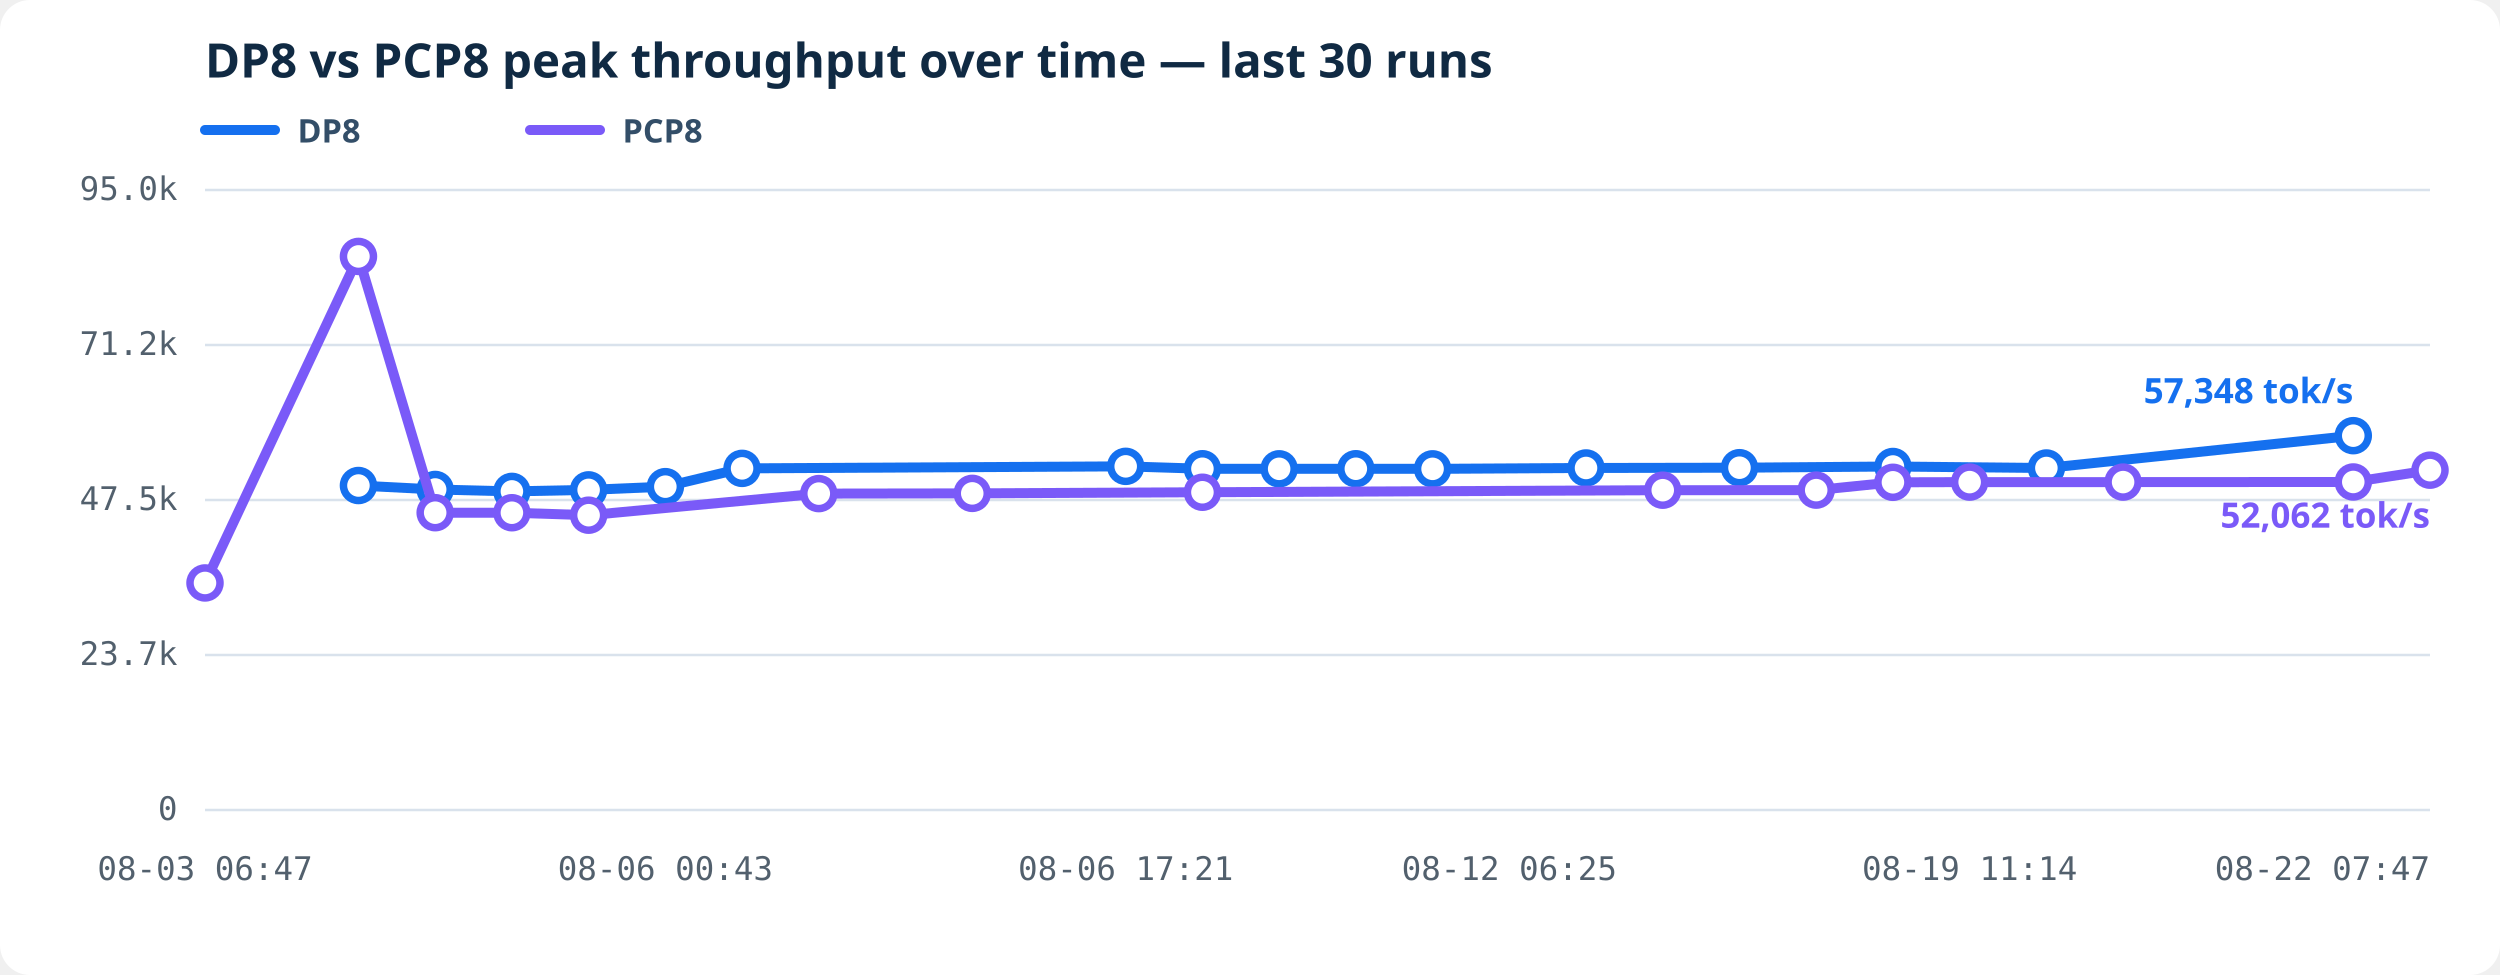
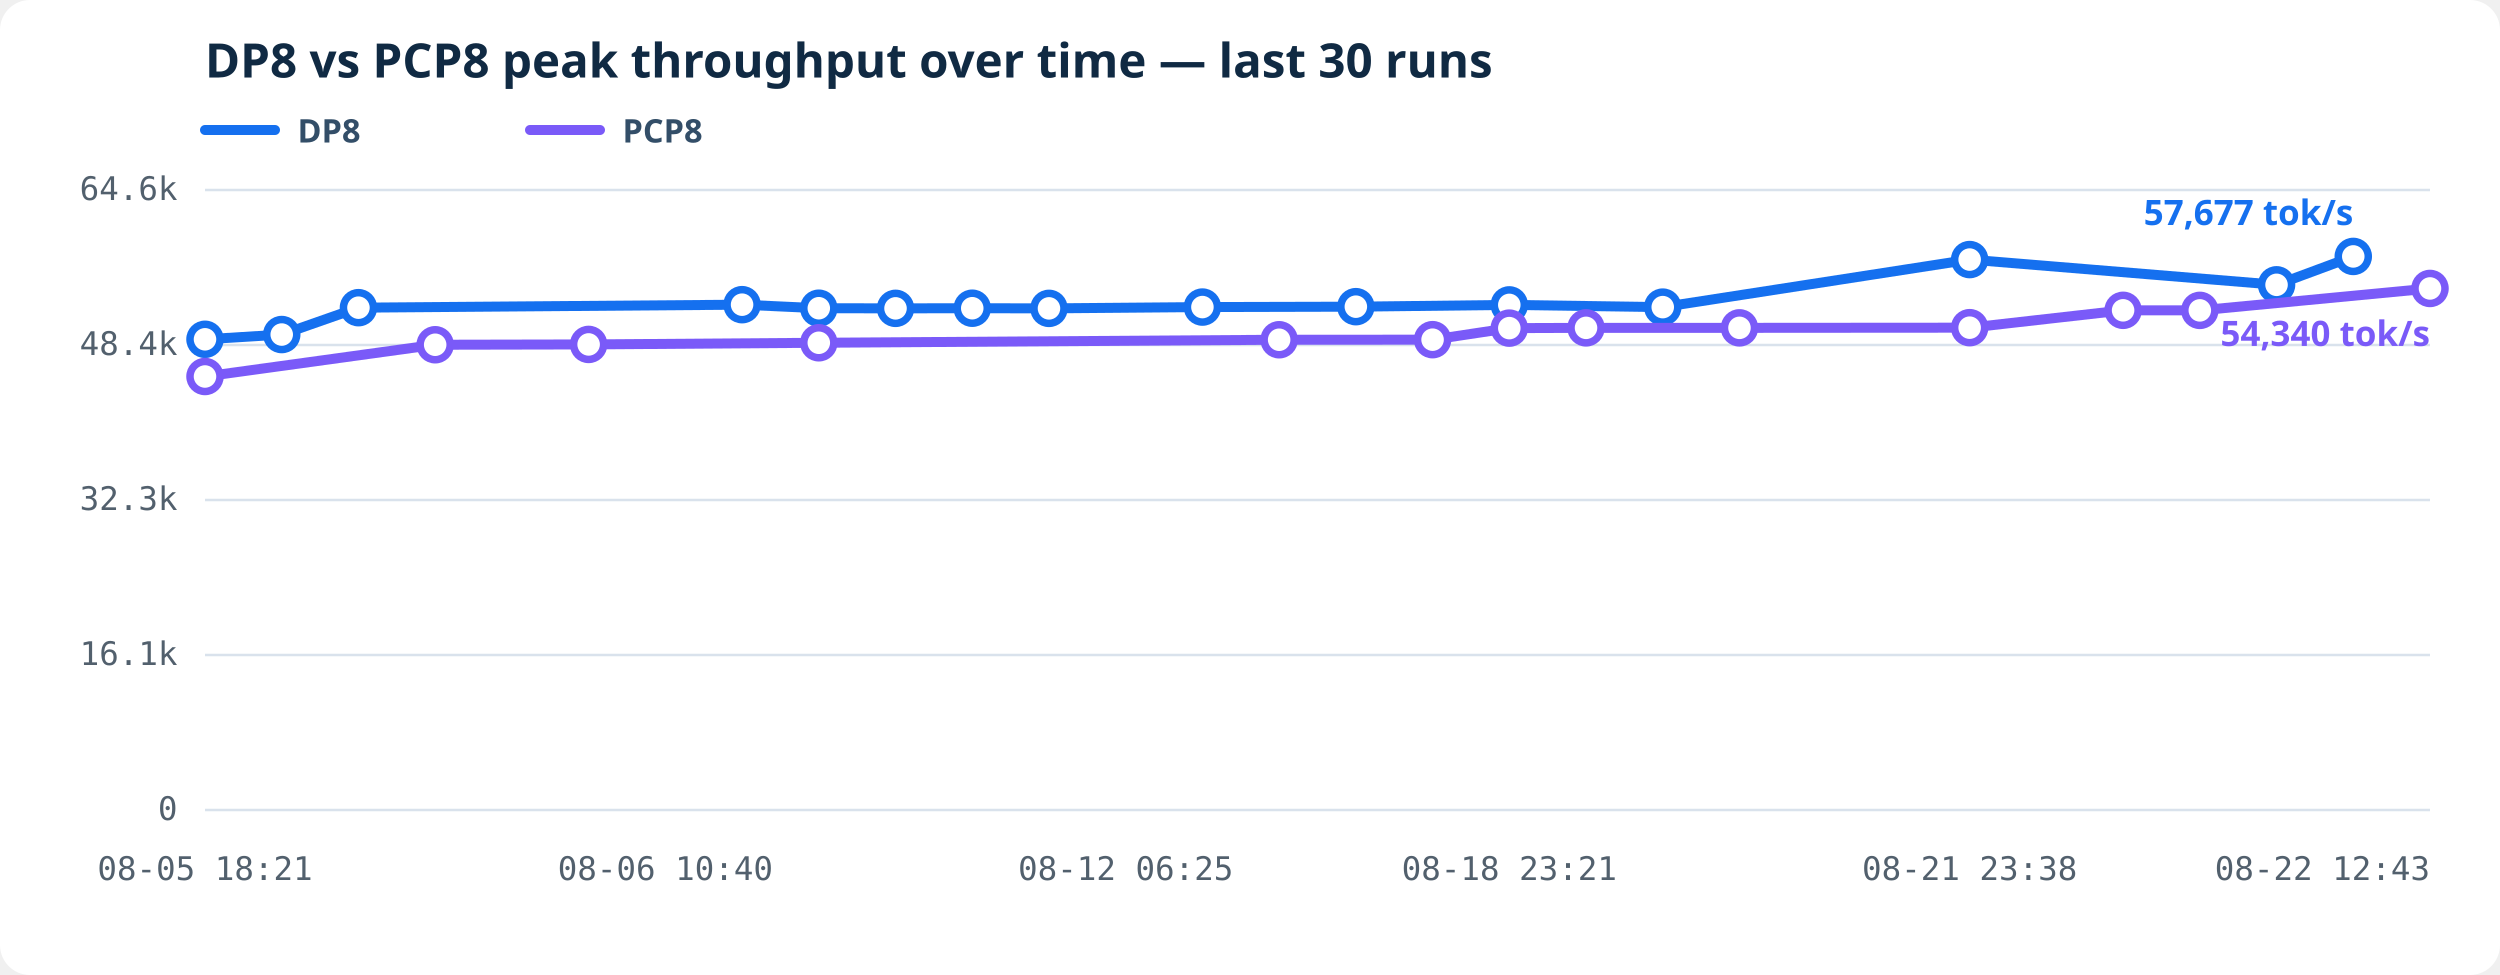
<svg xmlns="http://www.w3.org/2000/svg" viewBox="0 0 1000 390" role="img" aria-labelledby="history-title history-desc">
  <style>.bg{fill:#fff}.grid{stroke:#d9e2ec;stroke-width:1}.axis{fill:#52606d;font:13px ui-monospace,SFMono-Regular,Consolas,monospace}.heading{fill:#102a43;font:600 19px system-ui,sans-serif}.line{fill:none;stroke-width:4;stroke-linejoin:round;stroke-linecap:round}.dot{fill:#fff;stroke-width:3}.latest{stroke-width:3}.legend{fill:#334e68;font:600 13px system-ui,sans-serif}.value{font:600 14px system-ui,sans-serif}</style>
  <rect class="bg" width="1000" height="390" rx="12" />
  <text class="heading" x="82" y="31">DP8 vs PCP8 peak throughput over time — last 30 runs</text>
  <line x1="82" y1="52" x2="110" y2="52" stroke="#1570ef" stroke-width="4" stroke-linecap="round" />
  <text class="legend" x="119" y="57">DP8</text>
  <line x1="212" y1="52" x2="240" y2="52" stroke="#7a5af8" stroke-width="4" stroke-linecap="round" />
  <text class="legend" x="249" y="57">PCP8</text>
  <line class="grid" x1="82" y1="324.00" x2="972" y2="324.00" />
  <text class="axis" text-anchor="end" x="71" y="328.00">0</text>
  <line class="grid" x1="82" y1="262.00" x2="972" y2="262.00" />
-   <text class="axis" text-anchor="end" x="71" y="266.00">23.7k</text>
+   <text class="axis" text-anchor="end" x="71" y="266.00">16.1k</text>
  <line class="grid" x1="82" y1="200.00" x2="972" y2="200.00" />
-   <text class="axis" text-anchor="end" x="71" y="204.00">47.5k</text>
+   <text class="axis" text-anchor="end" x="71" y="204.00">32.3k</text>
  <line class="grid" x1="82" y1="138.00" x2="972" y2="138.00" />
-   <text class="axis" text-anchor="end" x="71" y="142.00">71.2k</text>
+   <text class="axis" text-anchor="end" x="71" y="142.00">48.4k</text>
  <line class="grid" x1="82" y1="76.00" x2="972" y2="76.00" />
-   <text class="axis" text-anchor="end" x="71" y="80.00">95.0k</text>
-   <text class="axis" text-anchor="middle" x="82.00" y="352">08-03 06:47</text>
-   <text class="axis" text-anchor="middle" x="266.14" y="352">08-06 00:43</text>
-   <text class="axis" text-anchor="middle" x="450.28" y="352">08-06 17:21</text>
-   <text class="axis" text-anchor="middle" x="603.72" y="352">08-12 06:25</text>
-   <text class="axis" text-anchor="middle" x="787.86" y="352">08-19 11:14</text>
-   <text class="axis" text-anchor="end" x="972.00" y="352">08-22 07:47</text>
-   <polyline class="line" stroke="#1570ef" points="143.38,194.21 174.07,195.79 204.76,196.56 235.45,195.95 266.14,194.66 296.83,187.35 450.28,186.54 480.97,187.50 511.66,187.53 542.34,187.50 573.03,187.54 634.41,187.19 695.79,187.08 757.17,186.60 818.55,187.20 941.31,174.27" />
-   <circle class="dot" fill="#fff" stroke="#1570ef" cx="143.38" cy="194.21" r="6" />
-   <circle class="dot" fill="#fff" stroke="#1570ef" cx="174.07" cy="195.79" r="6" />
-   <circle class="dot" fill="#fff" stroke="#1570ef" cx="204.76" cy="196.56" r="6" />
-   <circle class="dot" fill="#fff" stroke="#1570ef" cx="235.45" cy="195.95" r="6" />
-   <circle class="dot" fill="#fff" stroke="#1570ef" cx="266.14" cy="194.66" r="6" />
-   <circle class="dot" fill="#fff" stroke="#1570ef" cx="296.83" cy="187.35" r="6" />
-   <circle class="dot" fill="#fff" stroke="#1570ef" cx="450.28" cy="186.54" r="6" />
-   <circle class="dot" fill="#fff" stroke="#1570ef" cx="480.97" cy="187.50" r="6" />
-   <circle class="dot" fill="#fff" stroke="#1570ef" cx="511.66" cy="187.53" r="6" />
-   <circle class="dot" fill="#fff" stroke="#1570ef" cx="542.34" cy="187.50" r="6" />
-   <circle class="dot" fill="#fff" stroke="#1570ef" cx="573.03" cy="187.54" r="6" />
-   <circle class="dot" fill="#fff" stroke="#1570ef" cx="634.41" cy="187.19" r="6" />
-   <circle class="dot" fill="#fff" stroke="#1570ef" cx="695.79" cy="187.08" r="6" />
-   <circle class="dot" fill="#fff" stroke="#1570ef" cx="757.17" cy="186.60" r="6" />
-   <circle class="dot" fill="#fff" stroke="#1570ef" cx="818.55" cy="187.20" r="6" />
-   <circle class="dot latest" fill="#1570ef" stroke="#1570ef" cx="941.31" cy="174.27" r="6" />
-   <text class="value" fill="#1570ef" text-anchor="end" x="941.31" y="161.27">57,348 tok/s</text>
-   <polyline class="line" stroke="#7a5af8" points="82.00,233.18 143.38,102.57 174.07,205.08 204.76,205.09 235.45,206.08 327.52,197.44 388.90,197.35 480.97,196.90 665.10,196.08 726.48,196.05 757.17,192.92 787.86,192.84 849.24,192.84 941.31,192.79 972.00,188.07" />
-   <circle class="dot" fill="#fff" stroke="#7a5af8" cx="82.00" cy="233.18" r="6" />
-   <circle class="dot" fill="#fff" stroke="#7a5af8" cx="143.38" cy="102.57" r="6" />
-   <circle class="dot" fill="#fff" stroke="#7a5af8" cx="174.07" cy="205.08" r="6" />
-   <circle class="dot" fill="#fff" stroke="#7a5af8" cx="204.76" cy="205.09" r="6" />
-   <circle class="dot" fill="#fff" stroke="#7a5af8" cx="235.45" cy="206.08" r="6" />
-   <circle class="dot" fill="#fff" stroke="#7a5af8" cx="327.52" cy="197.44" r="6" />
-   <circle class="dot" fill="#fff" stroke="#7a5af8" cx="388.90" cy="197.35" r="6" />
-   <circle class="dot" fill="#fff" stroke="#7a5af8" cx="480.97" cy="196.90" r="6" />
-   <circle class="dot" fill="#fff" stroke="#7a5af8" cx="665.10" cy="196.08" r="6" />
-   <circle class="dot" fill="#fff" stroke="#7a5af8" cx="726.48" cy="196.05" r="6" />
-   <circle class="dot" fill="#fff" stroke="#7a5af8" cx="757.17" cy="192.92" r="6" />
-   <circle class="dot" fill="#fff" stroke="#7a5af8" cx="787.86" cy="192.84" r="6" />
-   <circle class="dot" fill="#fff" stroke="#7a5af8" cx="849.24" cy="192.84" r="6" />
-   <circle class="dot" fill="#fff" stroke="#7a5af8" cx="941.31" cy="192.79" r="6" />
-   <circle class="dot latest" fill="#7a5af8" stroke="#7a5af8" cx="972.00" cy="188.07" r="6" />
-   <text class="value" fill="#7a5af8" text-anchor="end" x="972.00" y="211.07">52,062 tok/s</text>
+   <text class="axis" text-anchor="end" x="71" y="80.00">64.6k</text>
+   <text class="axis" text-anchor="middle" x="82.00" y="352">08-05 18:21</text>
+   <text class="axis" text-anchor="middle" x="266.14" y="352">08-06 10:40</text>
+   <text class="axis" text-anchor="middle" x="450.28" y="352">08-12 06:25</text>
+   <text class="axis" text-anchor="middle" x="603.72" y="352">08-18 23:21</text>
+   <text class="axis" text-anchor="middle" x="787.86" y="352">08-21 23:38</text>
+   <text class="axis" text-anchor="end" x="972.00" y="352">08-22 12:43</text>
+   <polyline class="line" stroke="#1570ef" points="82.00,135.72 112.69,133.82 143.38,123.07 296.83,121.87 327.52,123.29 358.21,123.34 388.90,123.29 419.59,123.35 480.97,122.83 542.34,122.67 603.72,121.96 665.10,122.85 787.86,103.83 910.62,113.93 941.31,102.57" />
+   <circle class="dot" fill="#fff" stroke="#1570ef" cx="82.00" cy="135.72" r="6" />
+   <circle class="dot" fill="#fff" stroke="#1570ef" cx="112.69" cy="133.82" r="6" />
+   <circle class="dot" fill="#fff" stroke="#1570ef" cx="143.38" cy="123.07" r="6" />
+   <circle class="dot" fill="#fff" stroke="#1570ef" cx="296.83" cy="121.87" r="6" />
+   <circle class="dot" fill="#fff" stroke="#1570ef" cx="327.52" cy="123.29" r="6" />
+   <circle class="dot" fill="#fff" stroke="#1570ef" cx="358.21" cy="123.34" r="6" />
+   <circle class="dot" fill="#fff" stroke="#1570ef" cx="388.90" cy="123.29" r="6" />
+   <circle class="dot" fill="#fff" stroke="#1570ef" cx="419.59" cy="123.35" r="6" />
+   <circle class="dot" fill="#fff" stroke="#1570ef" cx="480.97" cy="122.83" r="6" />
+   <circle class="dot" fill="#fff" stroke="#1570ef" cx="542.34" cy="122.67" r="6" />
+   <circle class="dot" fill="#fff" stroke="#1570ef" cx="603.72" cy="121.96" r="6" />
+   <circle class="dot" fill="#fff" stroke="#1570ef" cx="665.10" cy="122.85" r="6" />
+   <circle class="dot" fill="#fff" stroke="#1570ef" cx="787.86" cy="103.83" r="6" />
+   <circle class="dot" fill="#fff" stroke="#1570ef" cx="910.62" cy="113.93" r="6" />
+   <circle class="dot latest" fill="#1570ef" stroke="#1570ef" cx="941.31" cy="102.57" r="6" />
+   <text class="value" fill="#1570ef" text-anchor="end" x="941.31" y="90.00">57,677 tok/s</text>
+   <polyline class="line" stroke="#7a5af8" points="82.00,150.60 174.07,137.90 235.45,137.77 327.52,137.11 511.66,135.90 573.03,135.87 603.72,131.25 634.41,131.14 695.79,131.14 787.86,131.07 849.24,124.13 879.93,124.15 972.00,115.38" />
+   <circle class="dot" fill="#fff" stroke="#7a5af8" cx="82.00" cy="150.60" r="6" />
+   <circle class="dot" fill="#fff" stroke="#7a5af8" cx="174.07" cy="137.90" r="6" />
+   <circle class="dot" fill="#fff" stroke="#7a5af8" cx="235.45" cy="137.77" r="6" />
+   <circle class="dot" fill="#fff" stroke="#7a5af8" cx="327.52" cy="137.11" r="6" />
+   <circle class="dot" fill="#fff" stroke="#7a5af8" cx="511.66" cy="135.90" r="6" />
+   <circle class="dot" fill="#fff" stroke="#7a5af8" cx="573.03" cy="135.87" r="6" />
+   <circle class="dot" fill="#fff" stroke="#7a5af8" cx="603.72" cy="131.25" r="6" />
+   <circle class="dot" fill="#fff" stroke="#7a5af8" cx="634.41" cy="131.14" r="6" />
+   <circle class="dot" fill="#fff" stroke="#7a5af8" cx="695.79" cy="131.14" r="6" />
+   <circle class="dot" fill="#fff" stroke="#7a5af8" cx="787.86" cy="131.07" r="6" />
+   <circle class="dot" fill="#fff" stroke="#7a5af8" cx="849.24" cy="124.13" r="6" />
+   <circle class="dot" fill="#fff" stroke="#7a5af8" cx="879.93" cy="124.15" r="6" />
+   <circle class="dot latest" fill="#7a5af8" stroke="#7a5af8" cx="972.00" cy="115.38" r="6" />
+   <text class="value" fill="#7a5af8" text-anchor="end" x="972.00" y="138.38">54,340 tok/s</text>
</svg>
